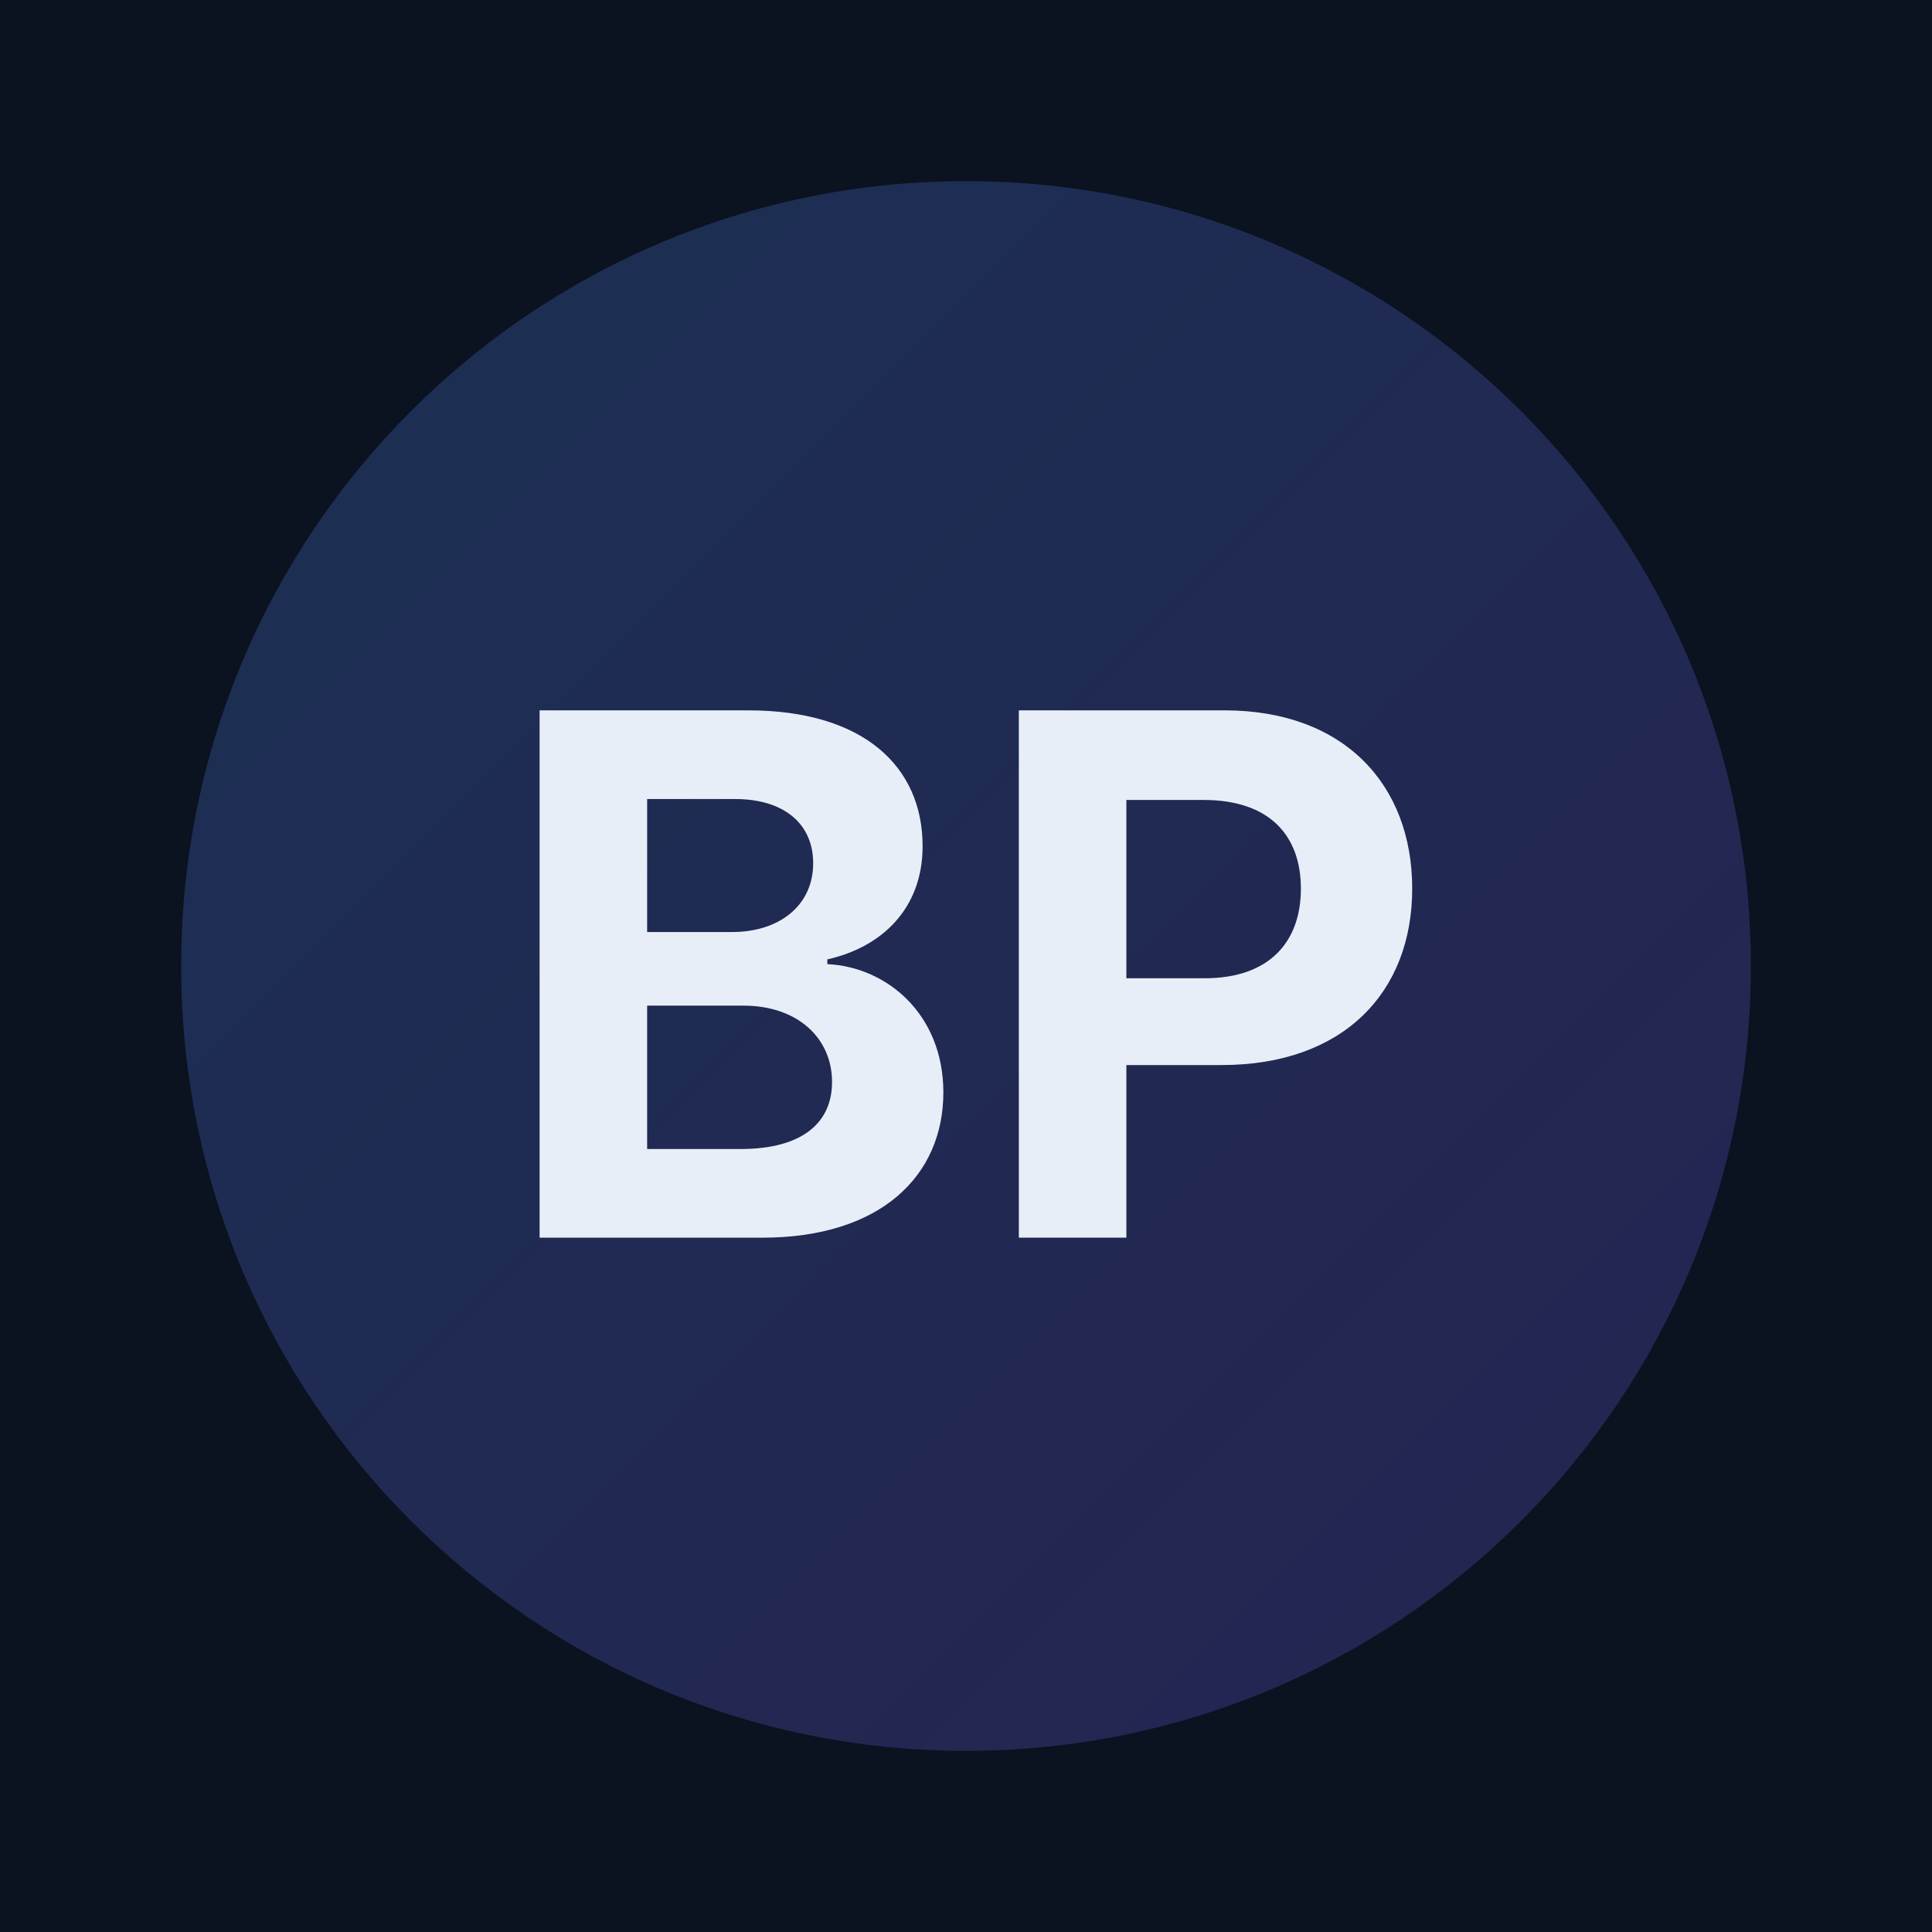
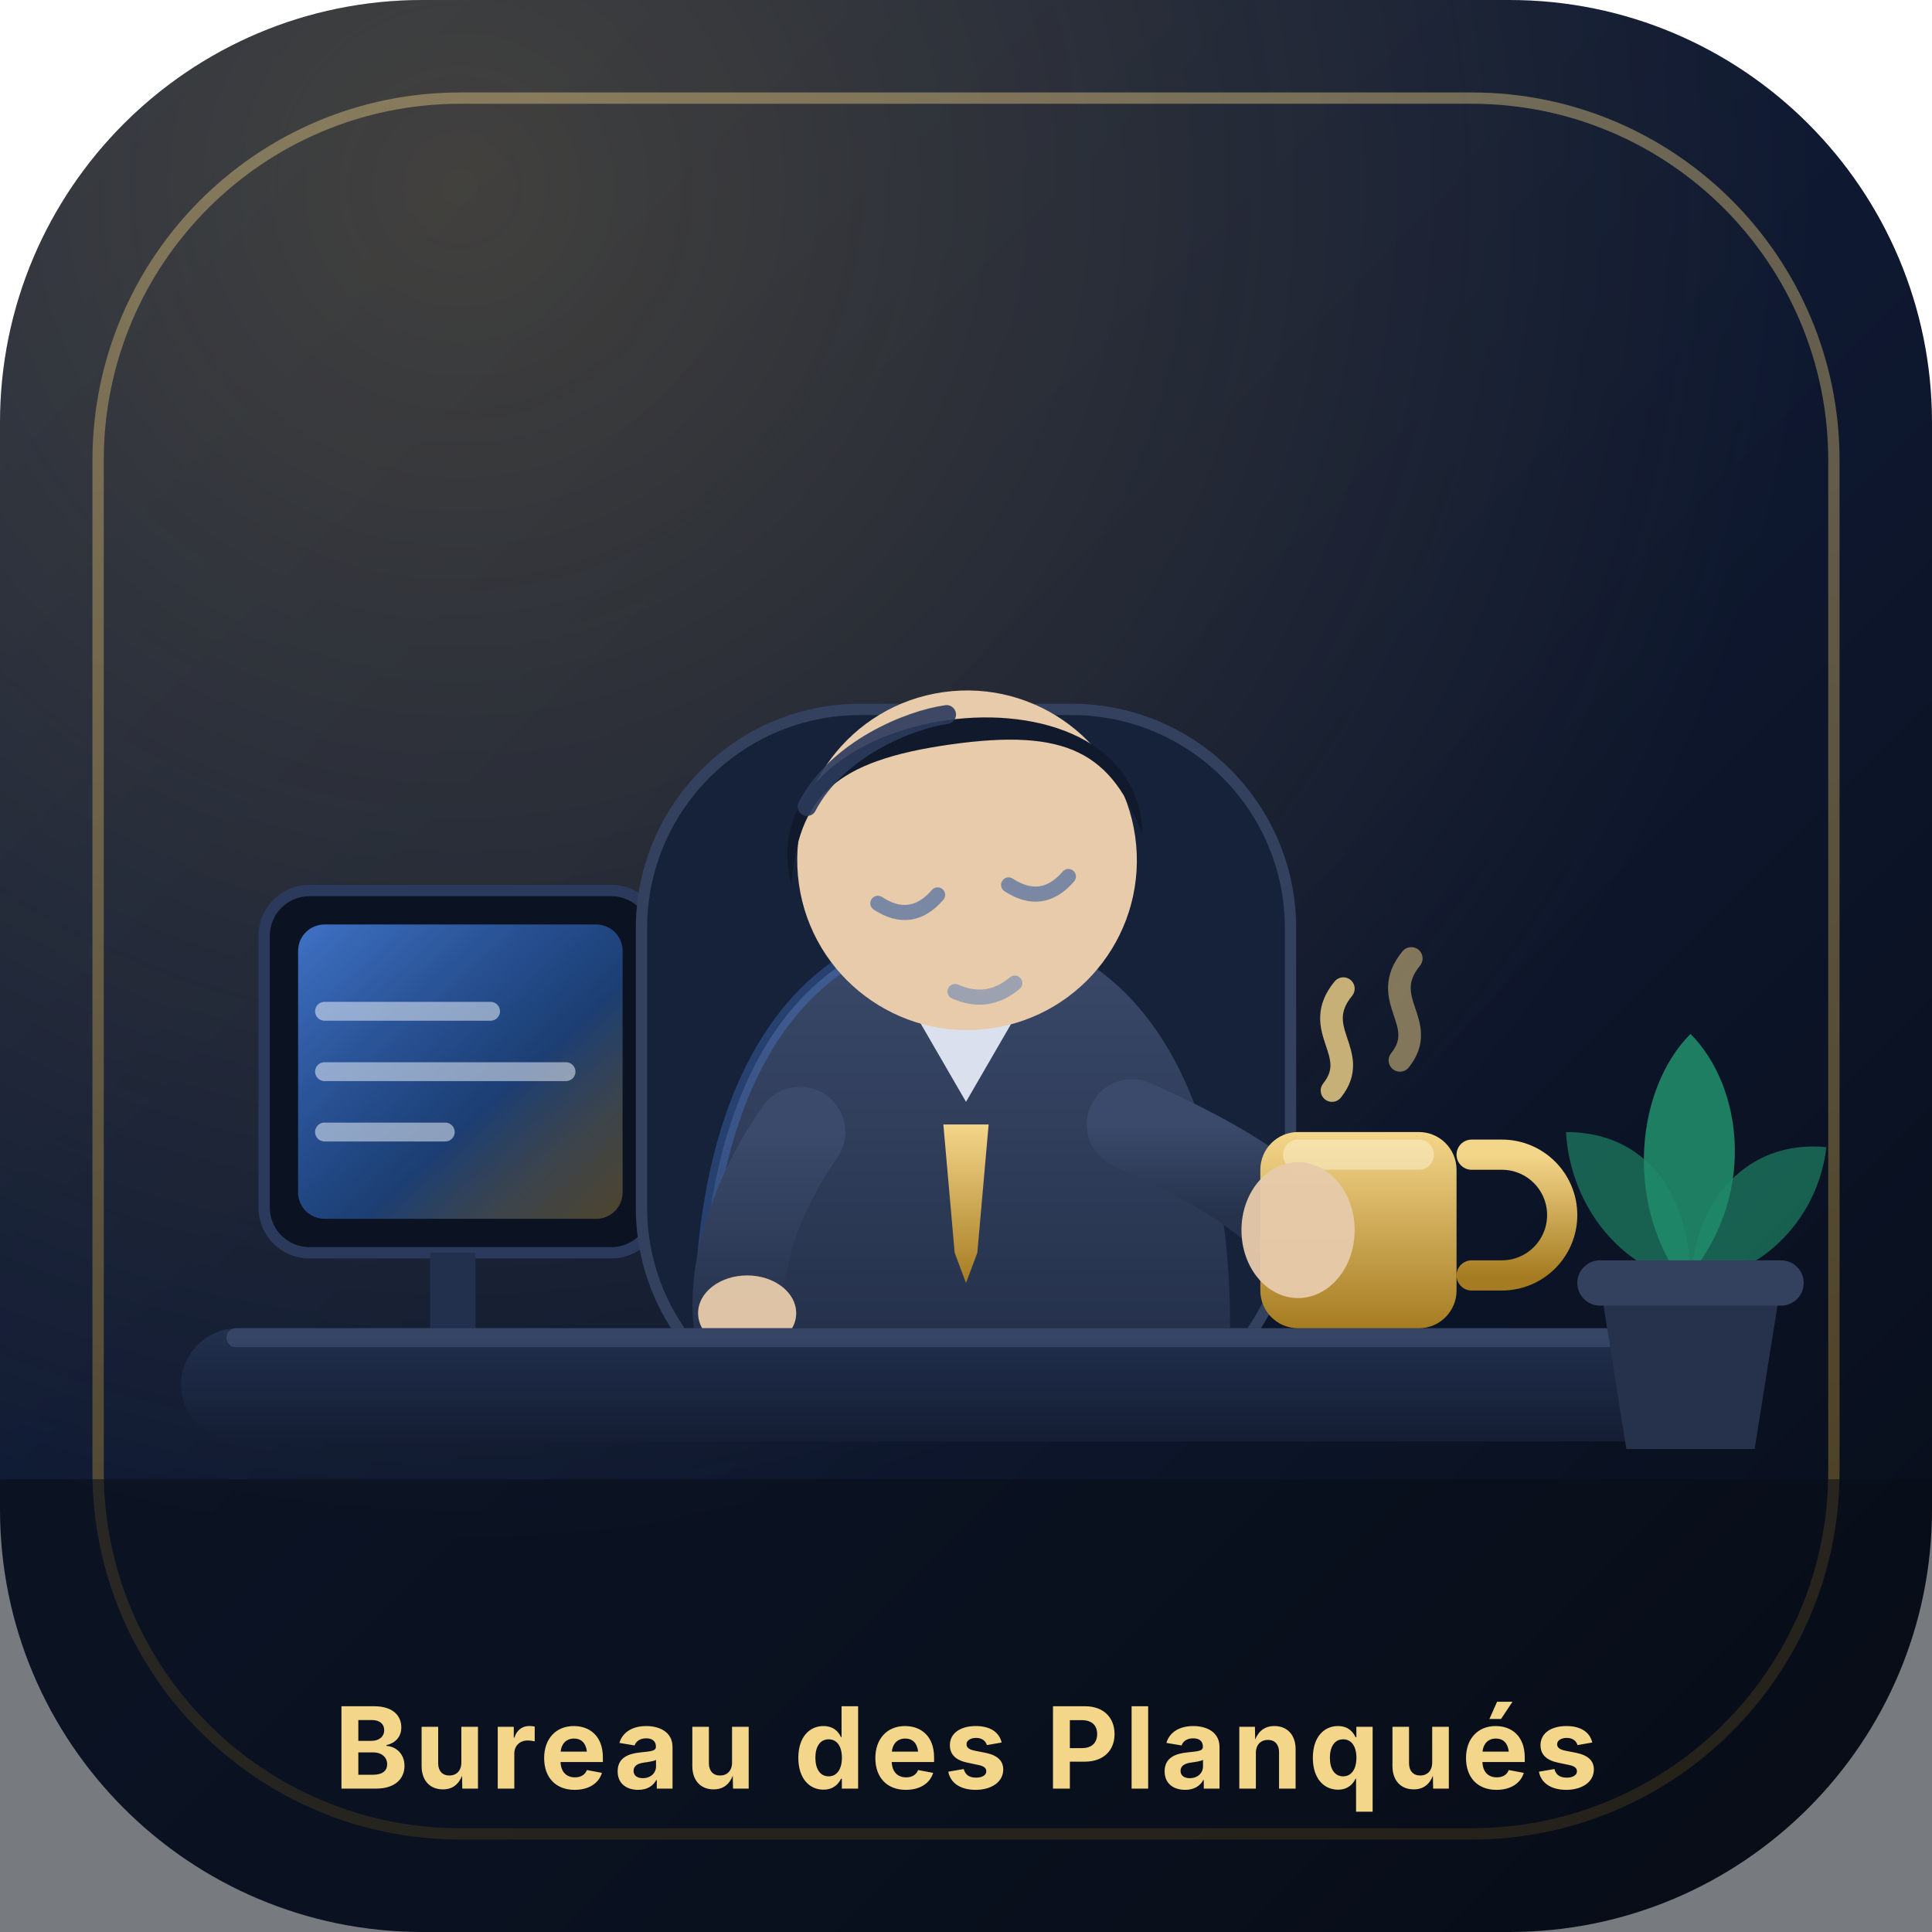
- <svg xmlns="http://www.w3.org/2000/svg" viewBox="0 0 32 32" width="512" height="512" role="img" aria-label="Bureau des Planqués">
+ <svg xmlns="http://www.w3.org/2000/svg" viewBox="0 0 512 512" width="512" height="512" role="img" aria-label="Bureau des Planqués — un Planqué avachi à son poste, un café à la main">
  <defs>
-     <linearGradient id="bp-512" x1="0" y1="0" x2="1" y2="1">
-       <stop offset="0" stop-color="#4f8ef7" />
-       <stop offset="1" stop-color="#7a5cf0" />
+     <linearGradient id="bp-wall" x1="0" y1="0" x2="1" y2="1">
+       <stop offset="0" stop-color="#16233f" />
+       <stop offset="0.55" stop-color="#0e1830" />
+       <stop offset="1" stop-color="#070c16" />
+     </linearGradient>
+     <radialGradient id="bp-lamp" cx="0.24" cy="0.1" r="0.7">
+       <stop offset="0" stop-color="#e6b64c" stop-opacity="0.22" />
+       <stop offset="1" stop-color="#e6b64c" stop-opacity="0" />
+     </radialGradient>
+     <linearGradient id="bp-gold" x1="0" y1="0" x2="0" y2="1">
+       <stop offset="0" stop-color="#f4d68a" />
+       <stop offset="1" stop-color="#a67c22" />
+     </linearGradient>
+     <linearGradient id="bp-suit" x1="0" y1="0" x2="0" y2="1">
+       <stop offset="0" stop-color="#3b4a6b" />
+       <stop offset="1" stop-color="#26324c" />
+     </linearGradient>
+     <linearGradient id="bp-screen" x1="0" y1="0" x2="1" y2="1">
+       <stop offset="0" stop-color="#4f8ef7" stop-opacity="0.9" />
+       <stop offset="0.6" stop-color="#2f6fd0" stop-opacity="0.55" />
+       <stop offset="1" stop-color="#e6b64c" stop-opacity="0.35" />
+     </linearGradient>
+     <linearGradient id="bp-desk" x1="0" y1="0" x2="0" y2="1">
+       <stop offset="0" stop-color="#22304e" />
+       <stop offset="1" stop-color="#141d33" />
    </linearGradient>
  </defs>
-   <rect width="32" height="32" fill="#0b1220" />
-   <circle cx="16" cy="16" r="13" fill="url(#bp-512)" opacity="0.24" />
-   <text x="16" y="20.5" text-anchor="middle" font-family="system-ui, -apple-system, 'Segoe UI', sans-serif" font-size="12" font-weight="700" fill="#e8eef8">BP</text>
+   <rect width="512" height="512" rx="112" fill="url(#bp-wall)" />
+   <rect width="512" height="512" rx="112" fill="url(#bp-lamp)" />
+   <rect x="26" y="26" width="460" height="460" rx="96" fill="none" stroke="url(#bp-gold)" stroke-width="3" opacity="0.4" />
+   <rect x="0" y="392" width="512" height="120" fill="#070c16" opacity="0.55" />
+   <rect x="70" y="236" width="104" height="96" rx="12" fill="#0b1322" stroke="#2b3a5c" stroke-width="3" />
+   <rect x="79" y="245" width="86" height="78" rx="7" fill="url(#bp-screen)" opacity="0.85" />
+   <path d="M86 268h44M86 284h64M86 300h32" stroke="#e8eef8" stroke-width="5" stroke-linecap="round" opacity="0.55" />
+   <rect x="114" y="332" width="12" height="24" fill="#22304e" />
+   <rect x="90" y="352" width="60" height="9" rx="4.5" fill="#22304e" />
+   <rect x="170" y="188" width="172" height="190" rx="58" fill="#16223a" stroke="#33415e" stroke-width="3" />
+   <path d="M186 352 C186 284 214 246 256 246 C298 246 326 284 326 352 Z" fill="url(#bp-suit)" />
+   <path d="M186 352 C186 284 214 246 256 246" fill="none" stroke="#4f8ef7" stroke-width="4" stroke-linecap="round" opacity="0.28" />
+   <path d="M234 254 L256 292 L278 254" fill="#e8eef8" opacity="0.92" />
+   <path d="M250 298 L262 298 L259 332 L256 340 L253 332 Z" fill="url(#bp-gold)" />
+   <g transform="rotate(-8 256 226)">
+     <circle cx="256" cy="228" r="45" fill="#e7cbaa" />
+     <path d="M209 228 C203 178 309 178 303 228 C298 205 287 197 256 197 C225 197 214 205 209 228 Z" fill="#111a2c" />
+     <path d="M216 208 C226 194 246 189 256 189" stroke="#2b3a5c" stroke-width="5" fill="none" stroke-linecap="round" opacity="0.9" />
+     <path d="M231 236 q8 7 16 0" stroke="#7b88a3" stroke-width="4" fill="none" stroke-linecap="round" />
+     <path d="M266 236 q8 7 16 0" stroke="#7b88a3" stroke-width="4" fill="none" stroke-linecap="round" />
+     <path d="M248 262 q8 5 16 0" stroke="#8a97b0" stroke-width="4" fill="none" stroke-linecap="round" opacity="0.8" />
+   </g>
+   <path d="M212 300 C198 320 194 340 196 352" stroke="url(#bp-suit)" stroke-width="24" fill="none" stroke-linecap="round" />
+   <ellipse cx="198" cy="348" rx="13" ry="10" fill="#e7cbaa" opacity="0.95" />
+   <path d="M300 298 C318 306 332 314 340 322" stroke="url(#bp-suit)" stroke-width="24" fill="none" stroke-linecap="round" />
+   <rect x="48" y="352" width="416" height="30" rx="15" fill="url(#bp-desk)" />
+   <rect x="60" y="352" width="392" height="5" rx="2.5" fill="#3b4a6b" opacity="0.8" />
+   <path d="M390 306 h8 a16 16 0 0 1 0 32 h-8" fill="none" stroke="url(#bp-gold)" stroke-width="8" stroke-linecap="round" />
+   <rect x="334" y="300" width="52" height="52" rx="10" fill="url(#bp-gold)" />
+   <rect x="340" y="302" width="40" height="8" rx="4" fill="#fbeecb" opacity="0.55" />
+   <ellipse cx="344" cy="326" rx="15" ry="18" fill="#e7cbaa" opacity="0.95" />
+   <path d="M356 262 c-9 11 5 17 -3 27" fill="none" stroke="#f4d68a" stroke-width="6" stroke-linecap="round" opacity="0.8" />
+   <path d="M374 254 c-9 11 5 17 -3 27" fill="none" stroke="#f4d68a" stroke-width="6" stroke-linecap="round" opacity="0.5" />
+   <path d="M446 340 C430 318 434 288 448 274 C462 288 466 318 446 340 Z" fill="#1f8a68" opacity="0.9" />
+   <path d="M448 340 C428 336 416 318 415 300 C436 300 448 316 448 340 Z" fill="#1f8a68" opacity="0.65" />
+   <path d="M448 340 C468 338 482 322 484 304 C463 302 449 318 448 340 Z" fill="#1f8a68" opacity="0.65" />
+   <path d="M424 340 h48 l-7 44 h-34 Z" fill="#26324c" />
+   <rect x="418" y="334" width="60" height="12" rx="6" fill="#33415e" />
+   <text x="256" y="474" text-anchor="middle" font-family="system-ui, -apple-system, 'Segoe UI', sans-serif" font-size="30" font-weight="700" letter-spacing="1.5" fill="#f4d68a">Bureau des Planqués</text>
</svg>
